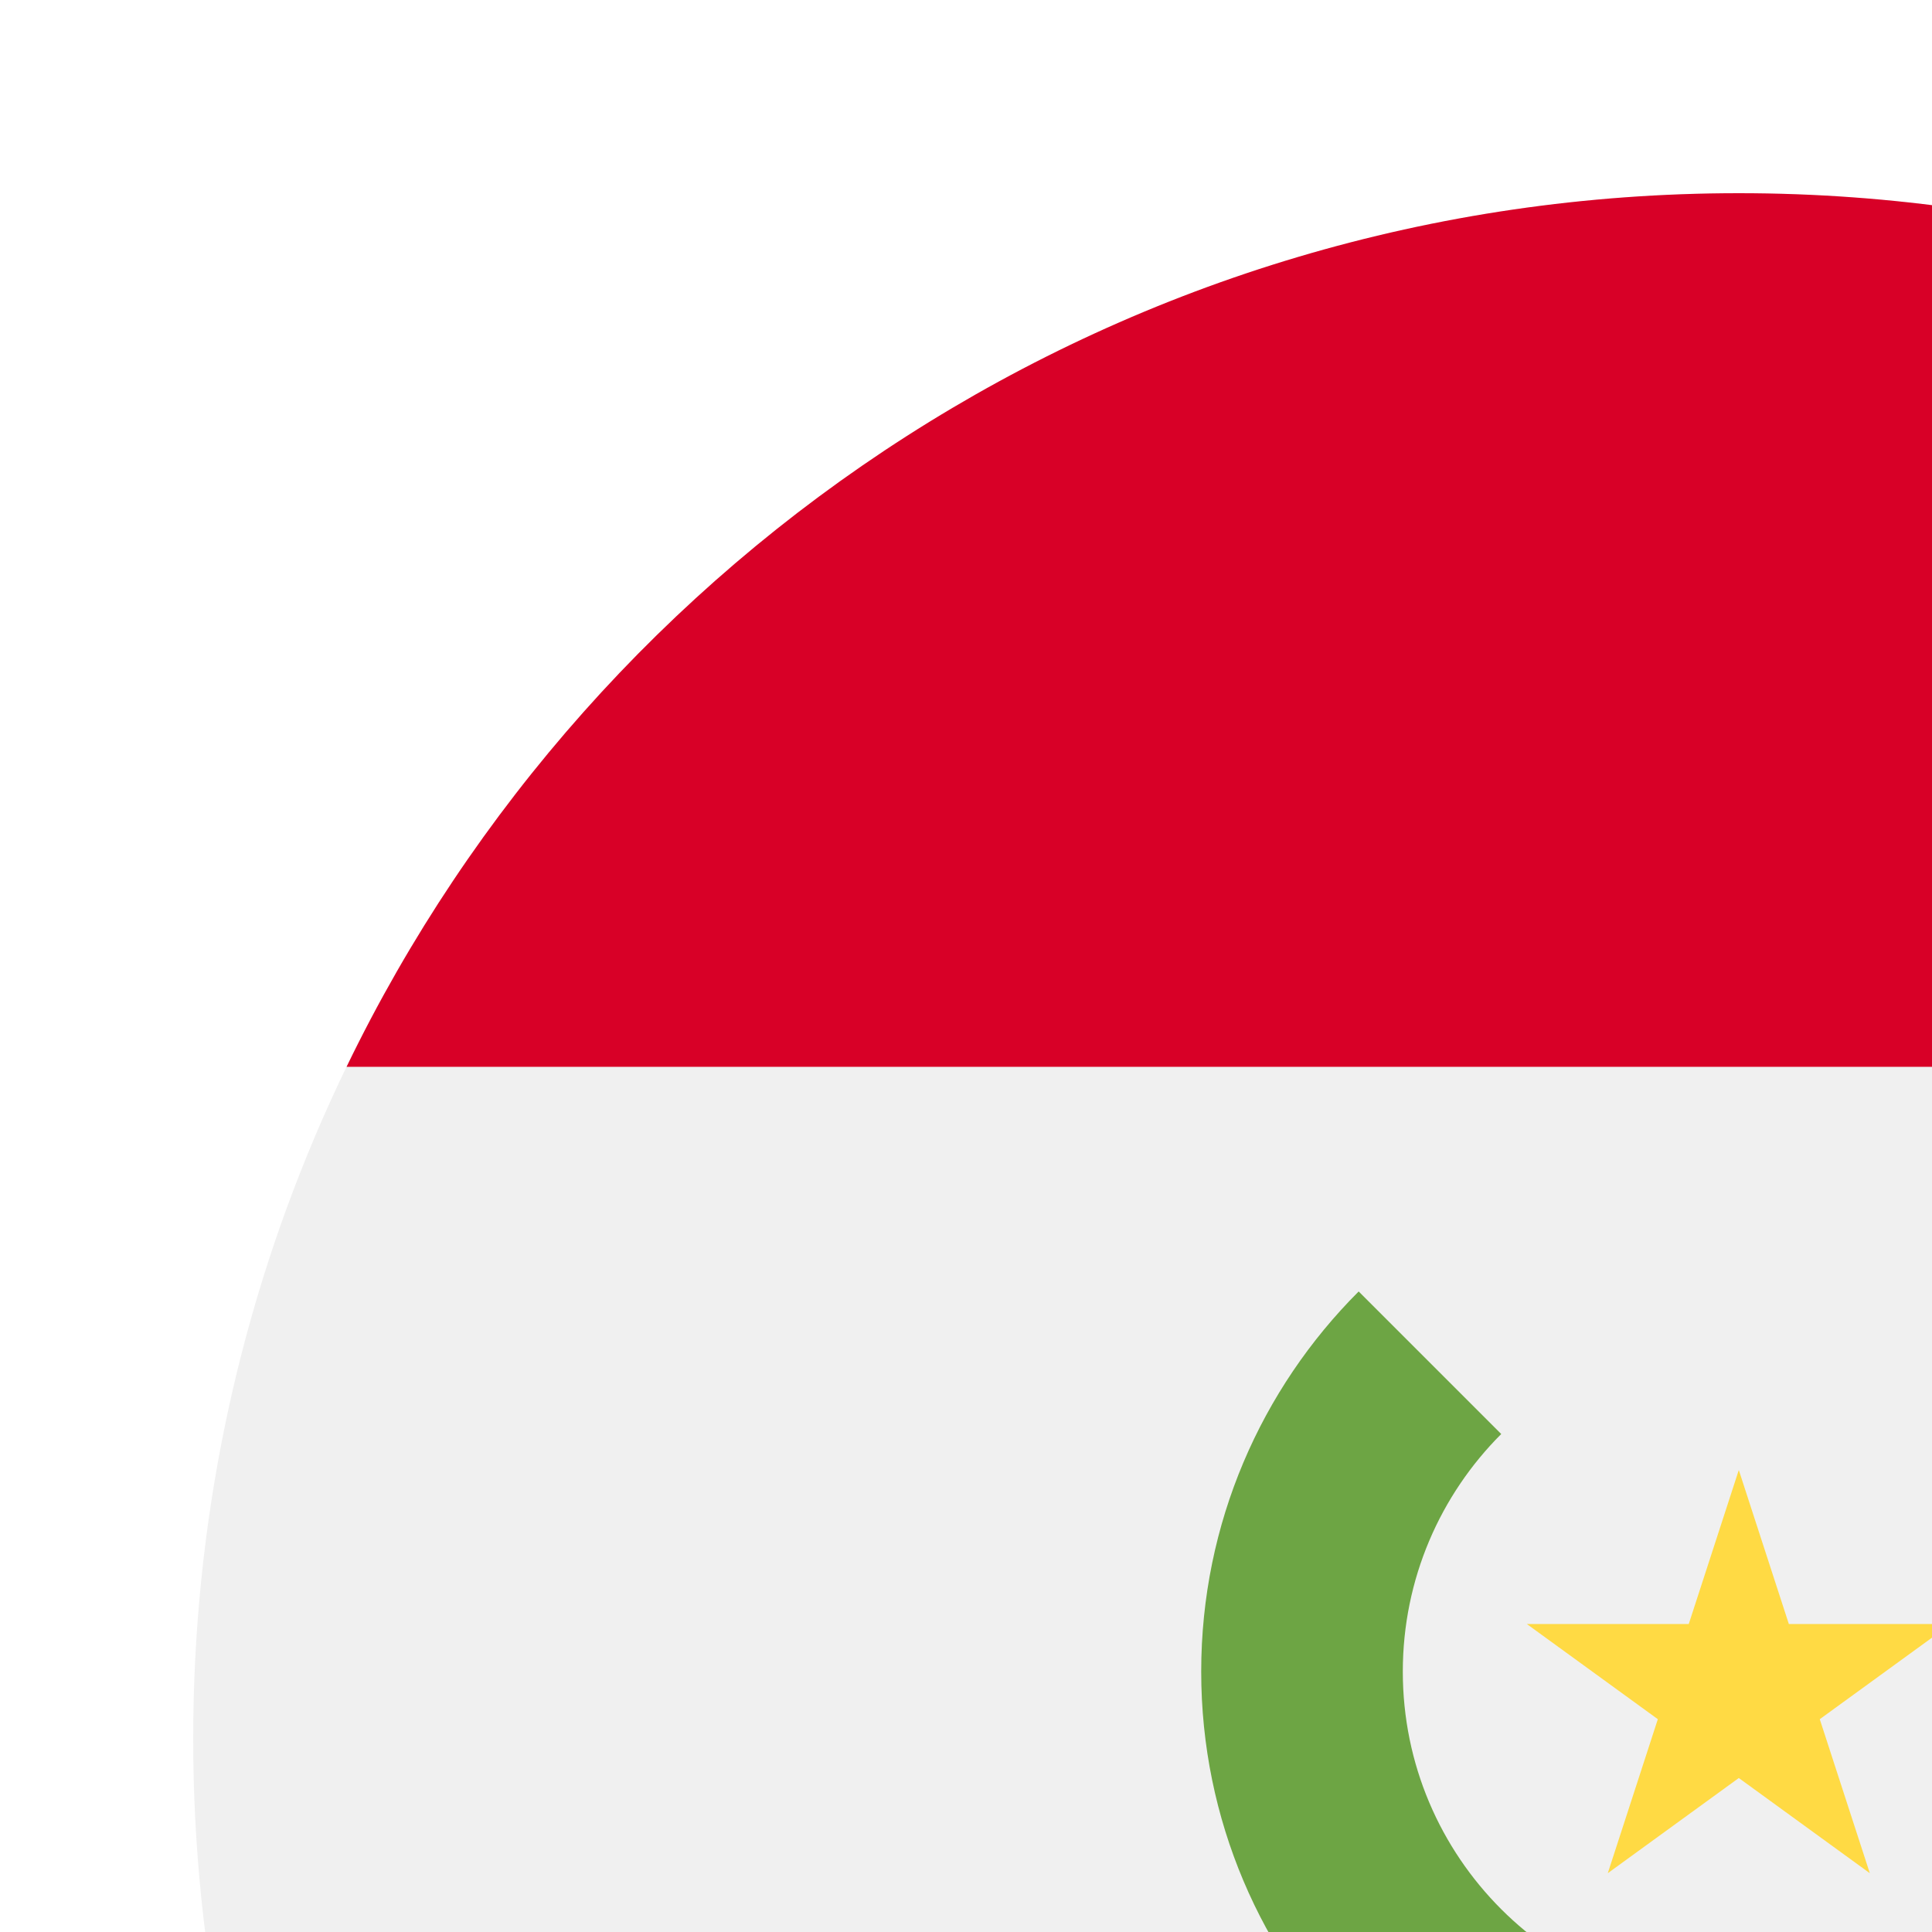
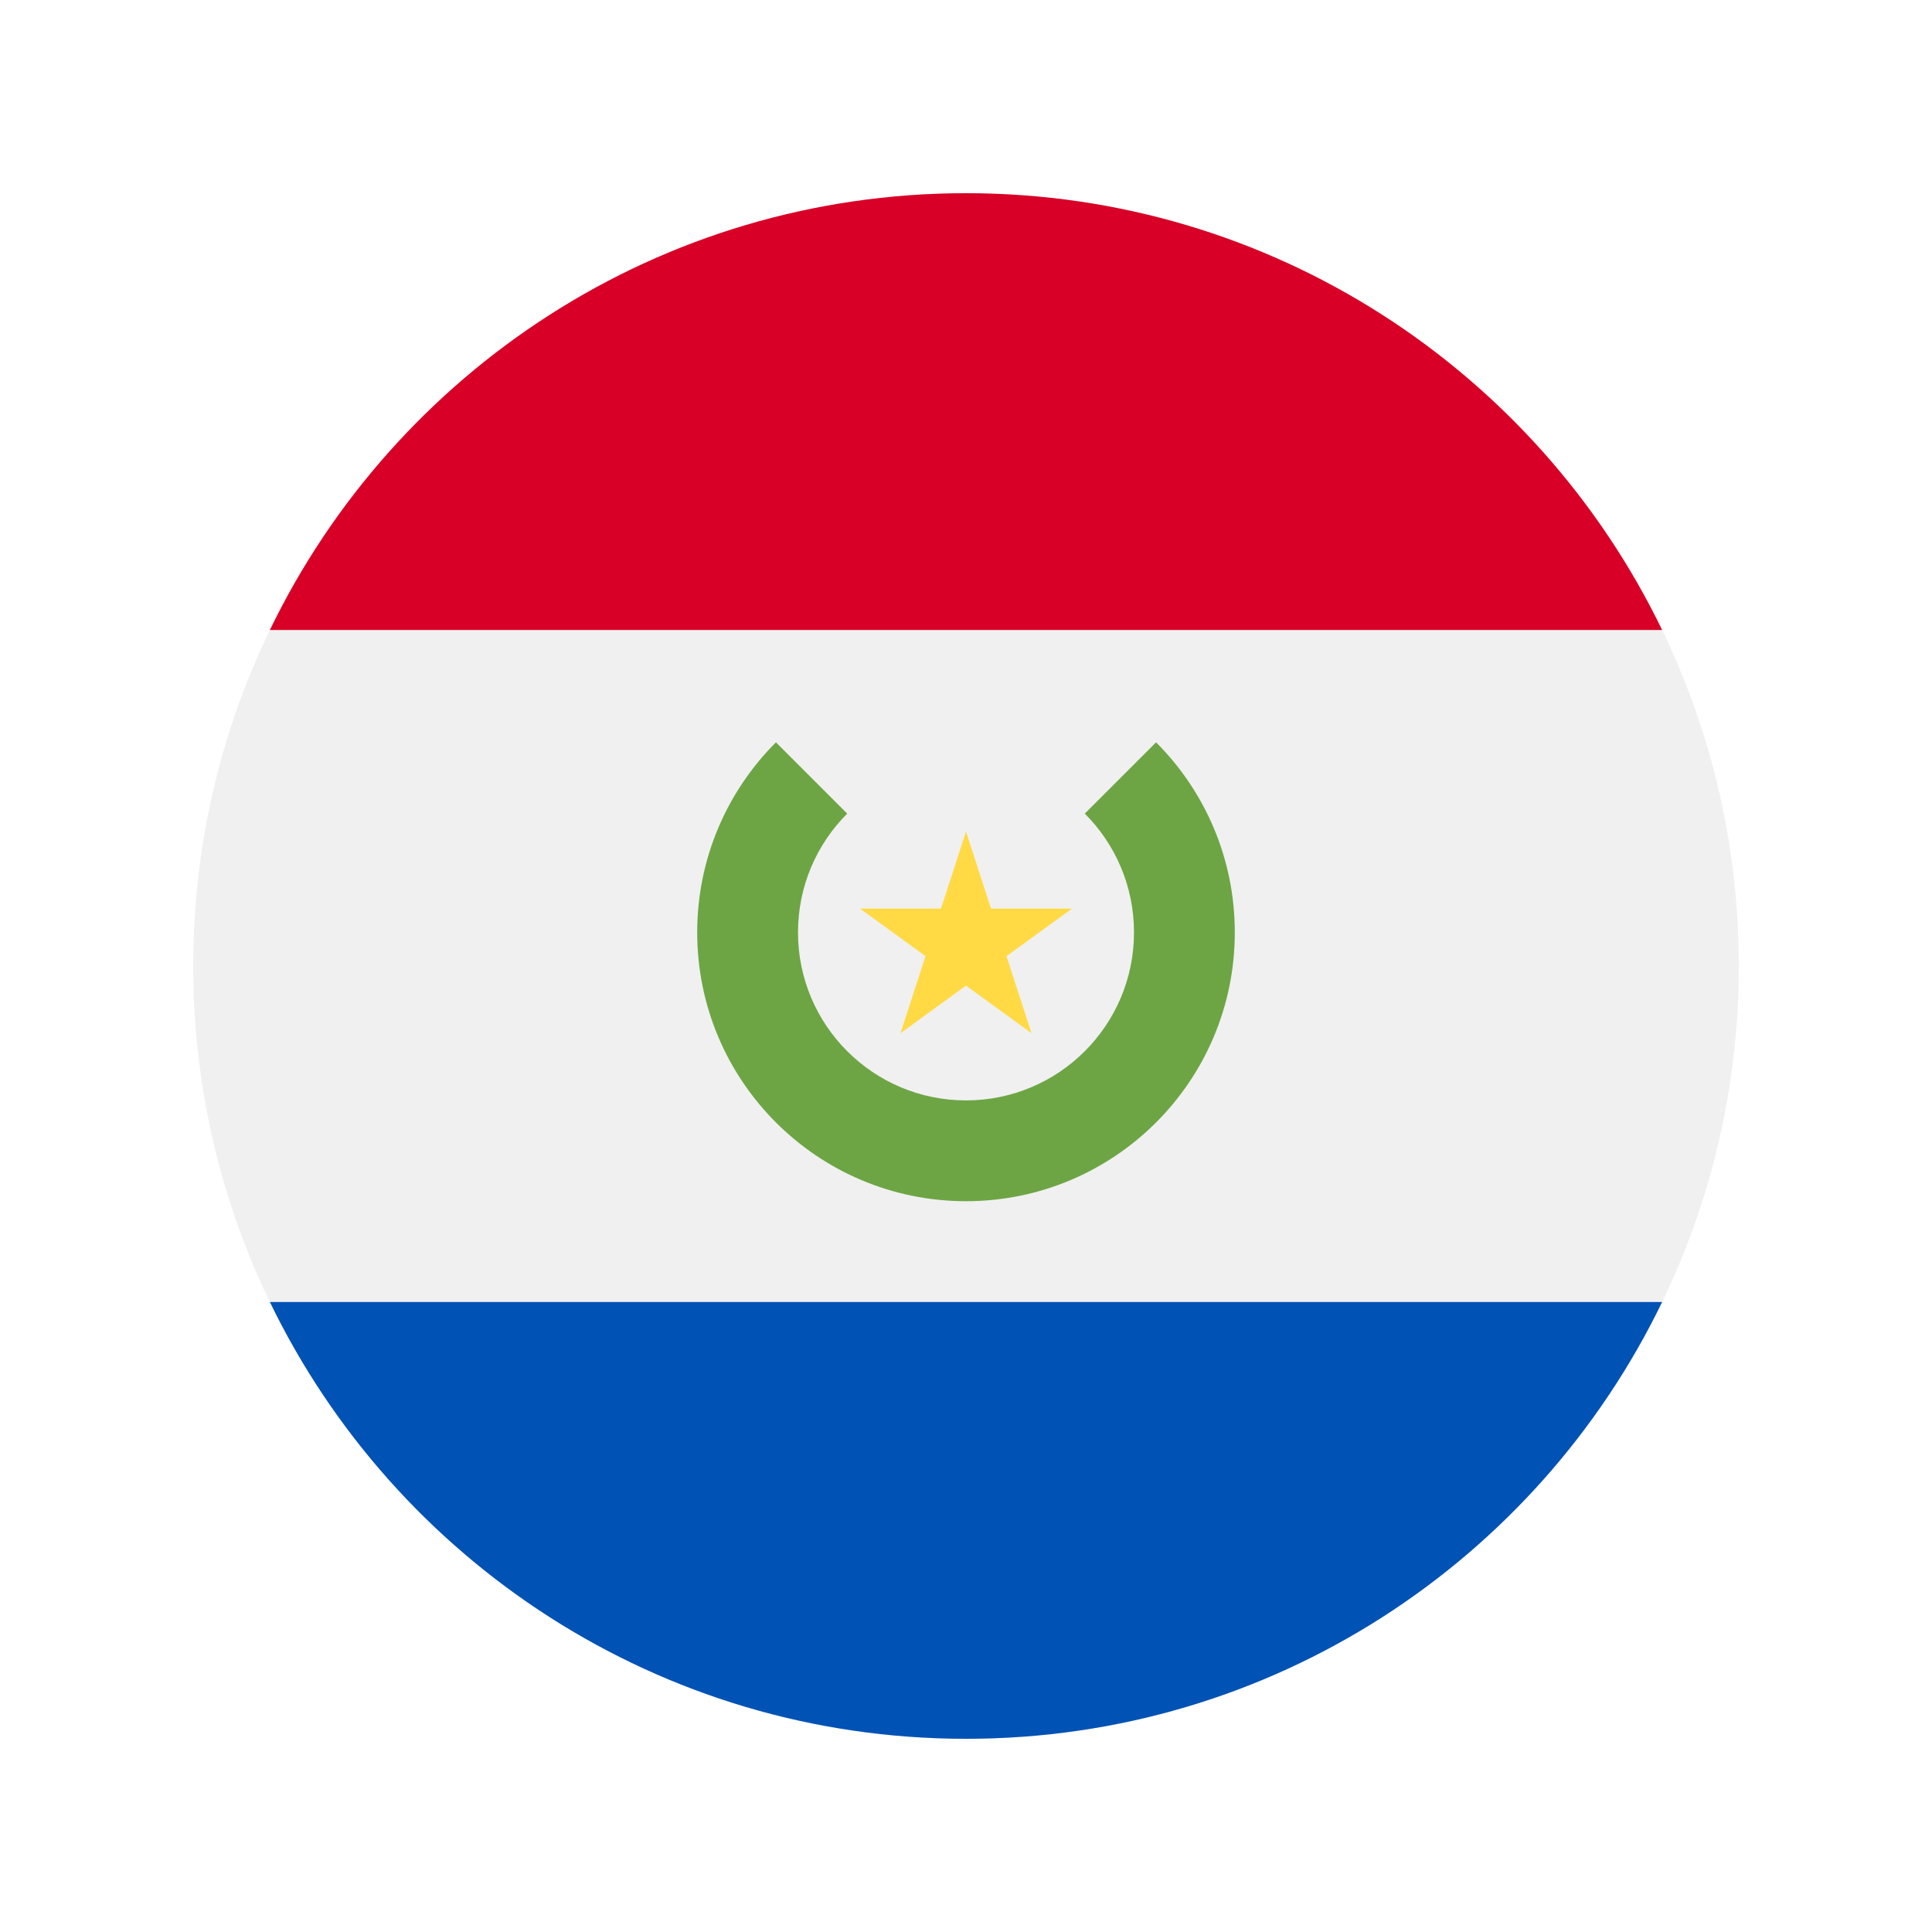
- <svg xmlns="http://www.w3.org/2000/svg" viewBox="-32 -32 320 320" height="100" width="100" id="Layer_1" enable-background="new 0 0 512 512">
+ <svg xmlns="http://www.w3.org/2000/svg" viewBox="-64 -64 640 640" height="100" width="100" id="Layer_1" enable-background="new 0 0 512 512">
  <circle cx="256" cy="256" fill="#f0f0f0" r="256" />
  <path d="m256 0c-101.494 0-189.19 59.065-230.598 144.696h461.195c-41.407-85.631-129.104-144.696-230.597-144.696z" fill="#d80027" />
  <path d="m256 512c101.493 0 189.19-59.065 230.598-144.696h-461.196c41.408 85.631 129.104 144.696 230.598 144.696z" fill="#0052b4" />
  <path d="m318.963 181.907-23.611 23.611c10.071 10.071 16.301 23.984 16.301 39.352 0 30.736-24.917 55.652-55.652 55.652s-55.652-24.917-55.652-55.652c0-15.368 6.23-29.281 16.301-39.352l-23.611-23.611c-16.115 16.112-26.081 38.373-26.081 62.963 0 49.178 39.866 89.043 89.043 89.043s89.043-39.866 89.043-89.043c-.001-24.59-9.967-46.851-26.081-62.963z" fill="#6da544" />
  <path d="m256 211.478 8.289 25.51h26.821l-21.699 15.764 8.289 25.509-21.7-15.765-21.7 15.765 8.289-25.509-21.699-15.764h26.821z" fill="#ffda44" />
  <g />
  <g />
  <g />
  <g />
  <g />
  <g />
  <g />
  <g />
  <g />
  <g />
  <g />
  <g />
  <g />
  <g />
  <g />
</svg>
